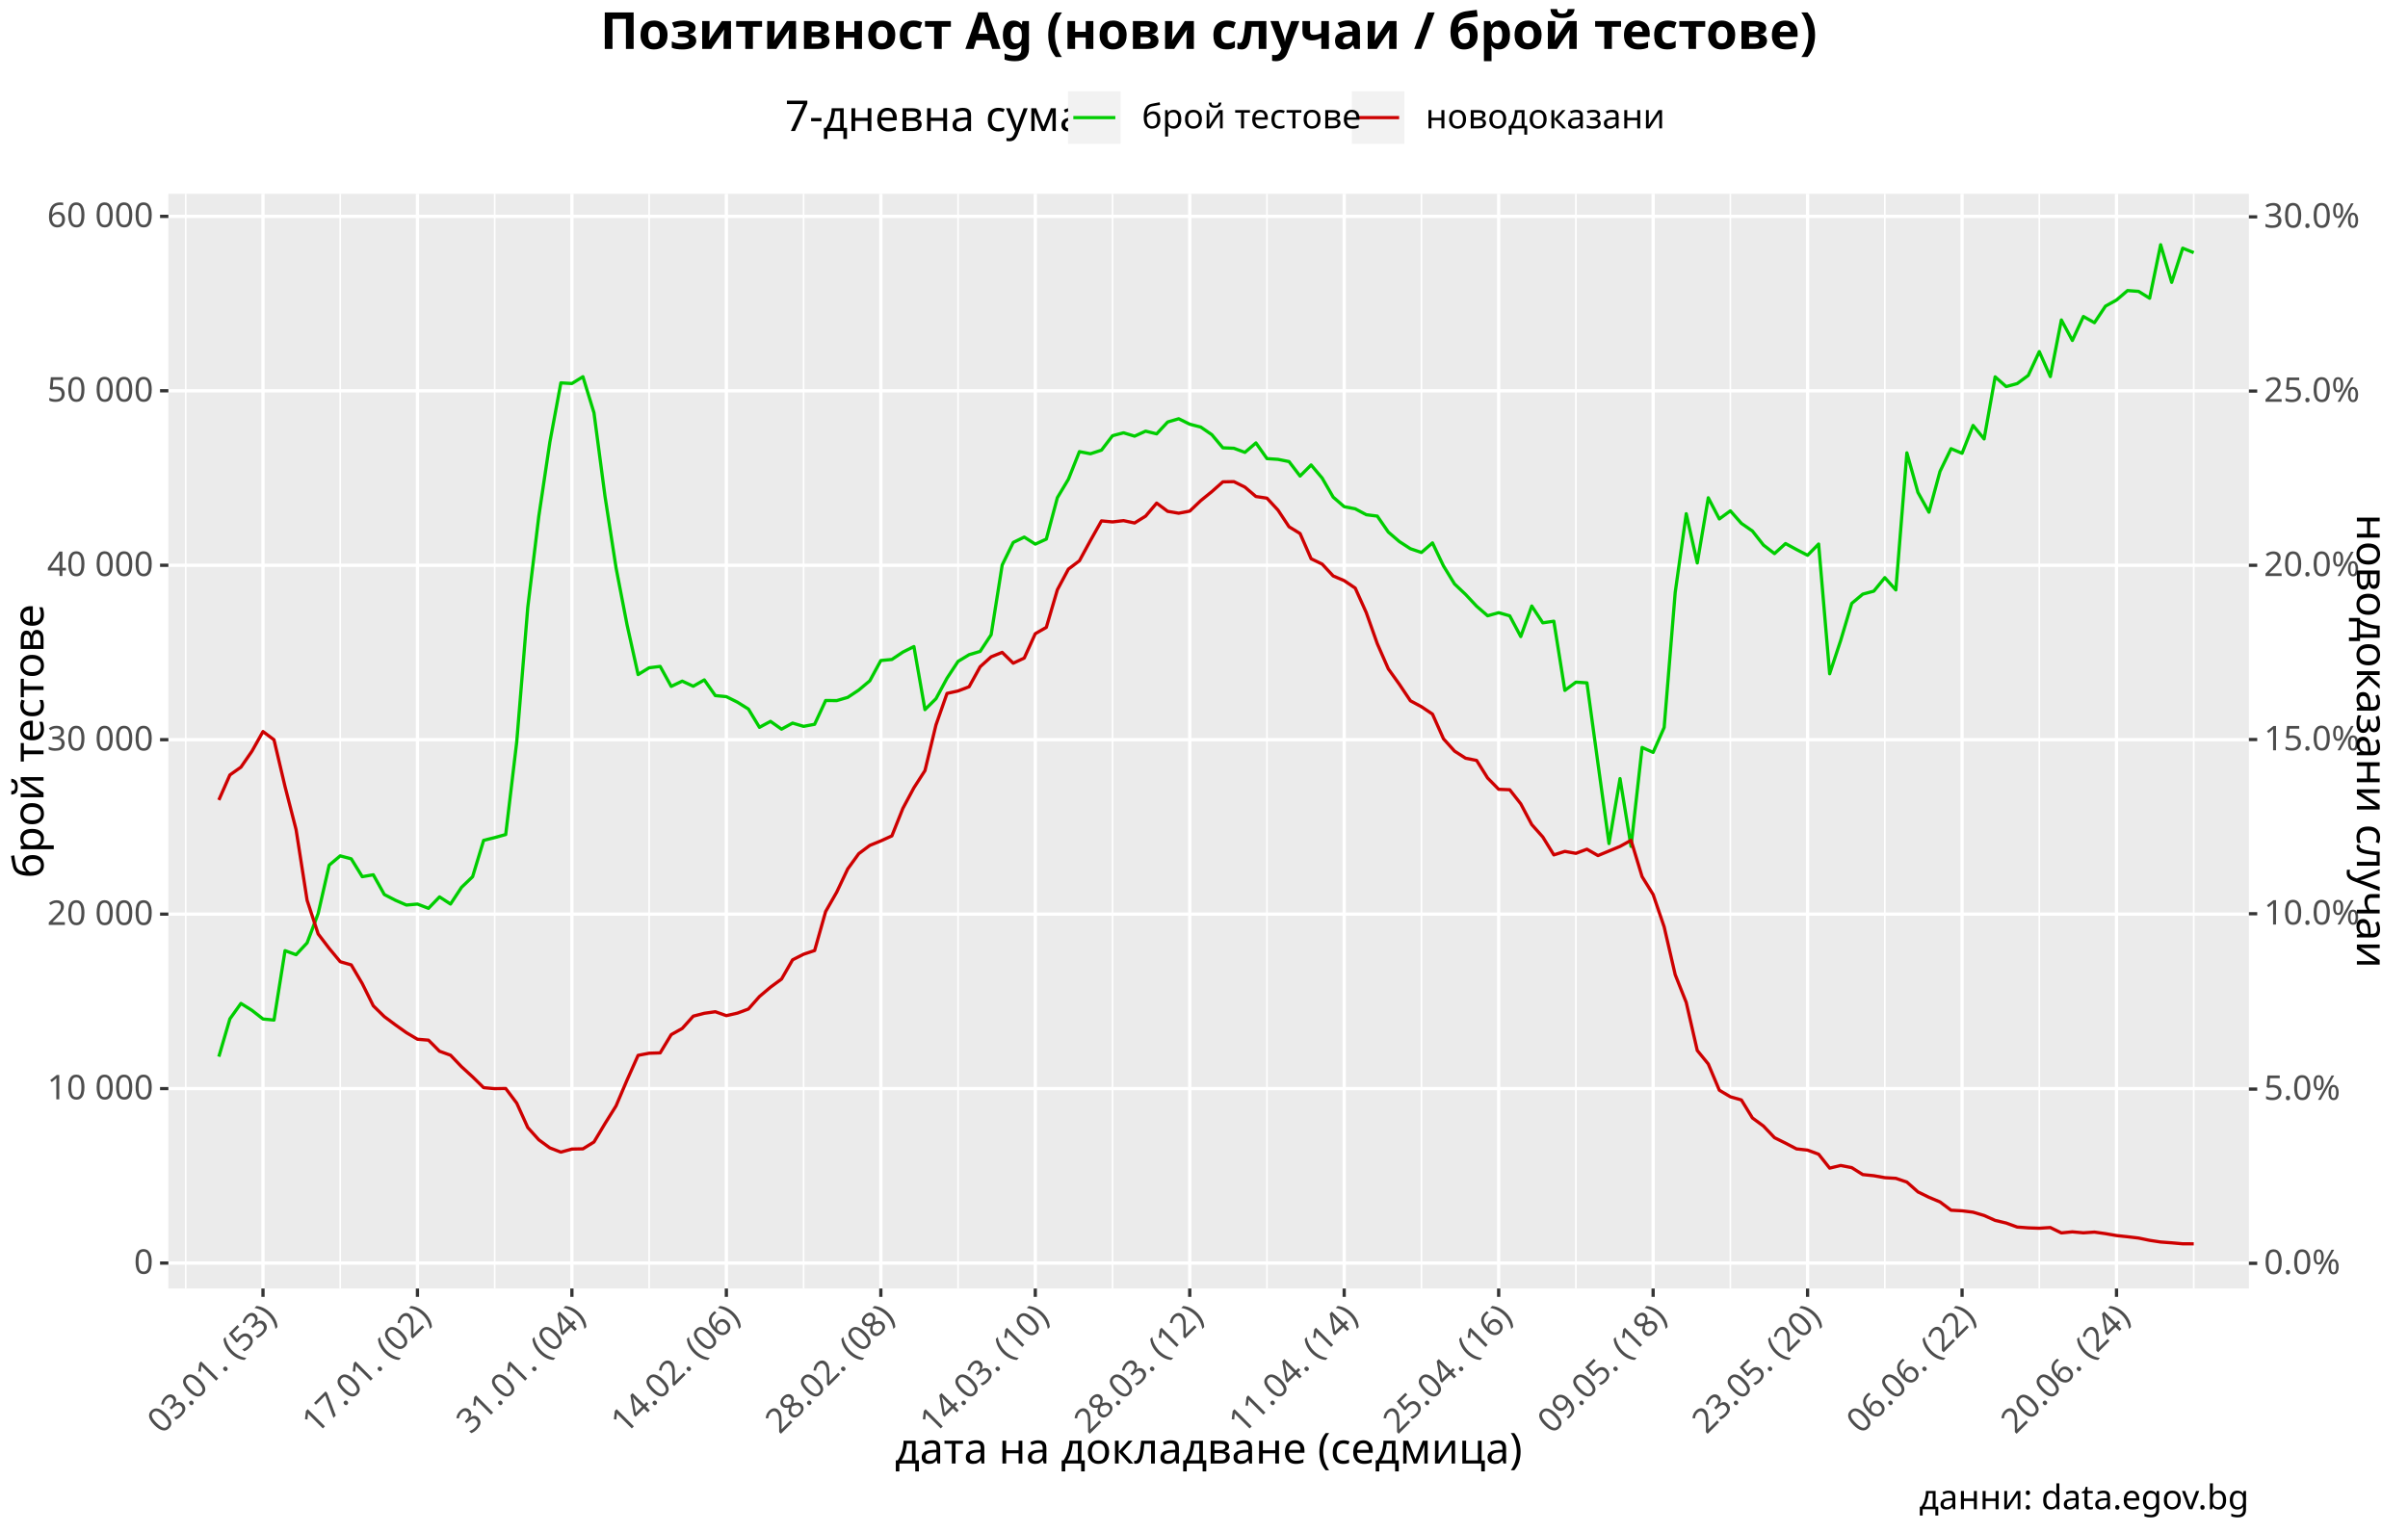
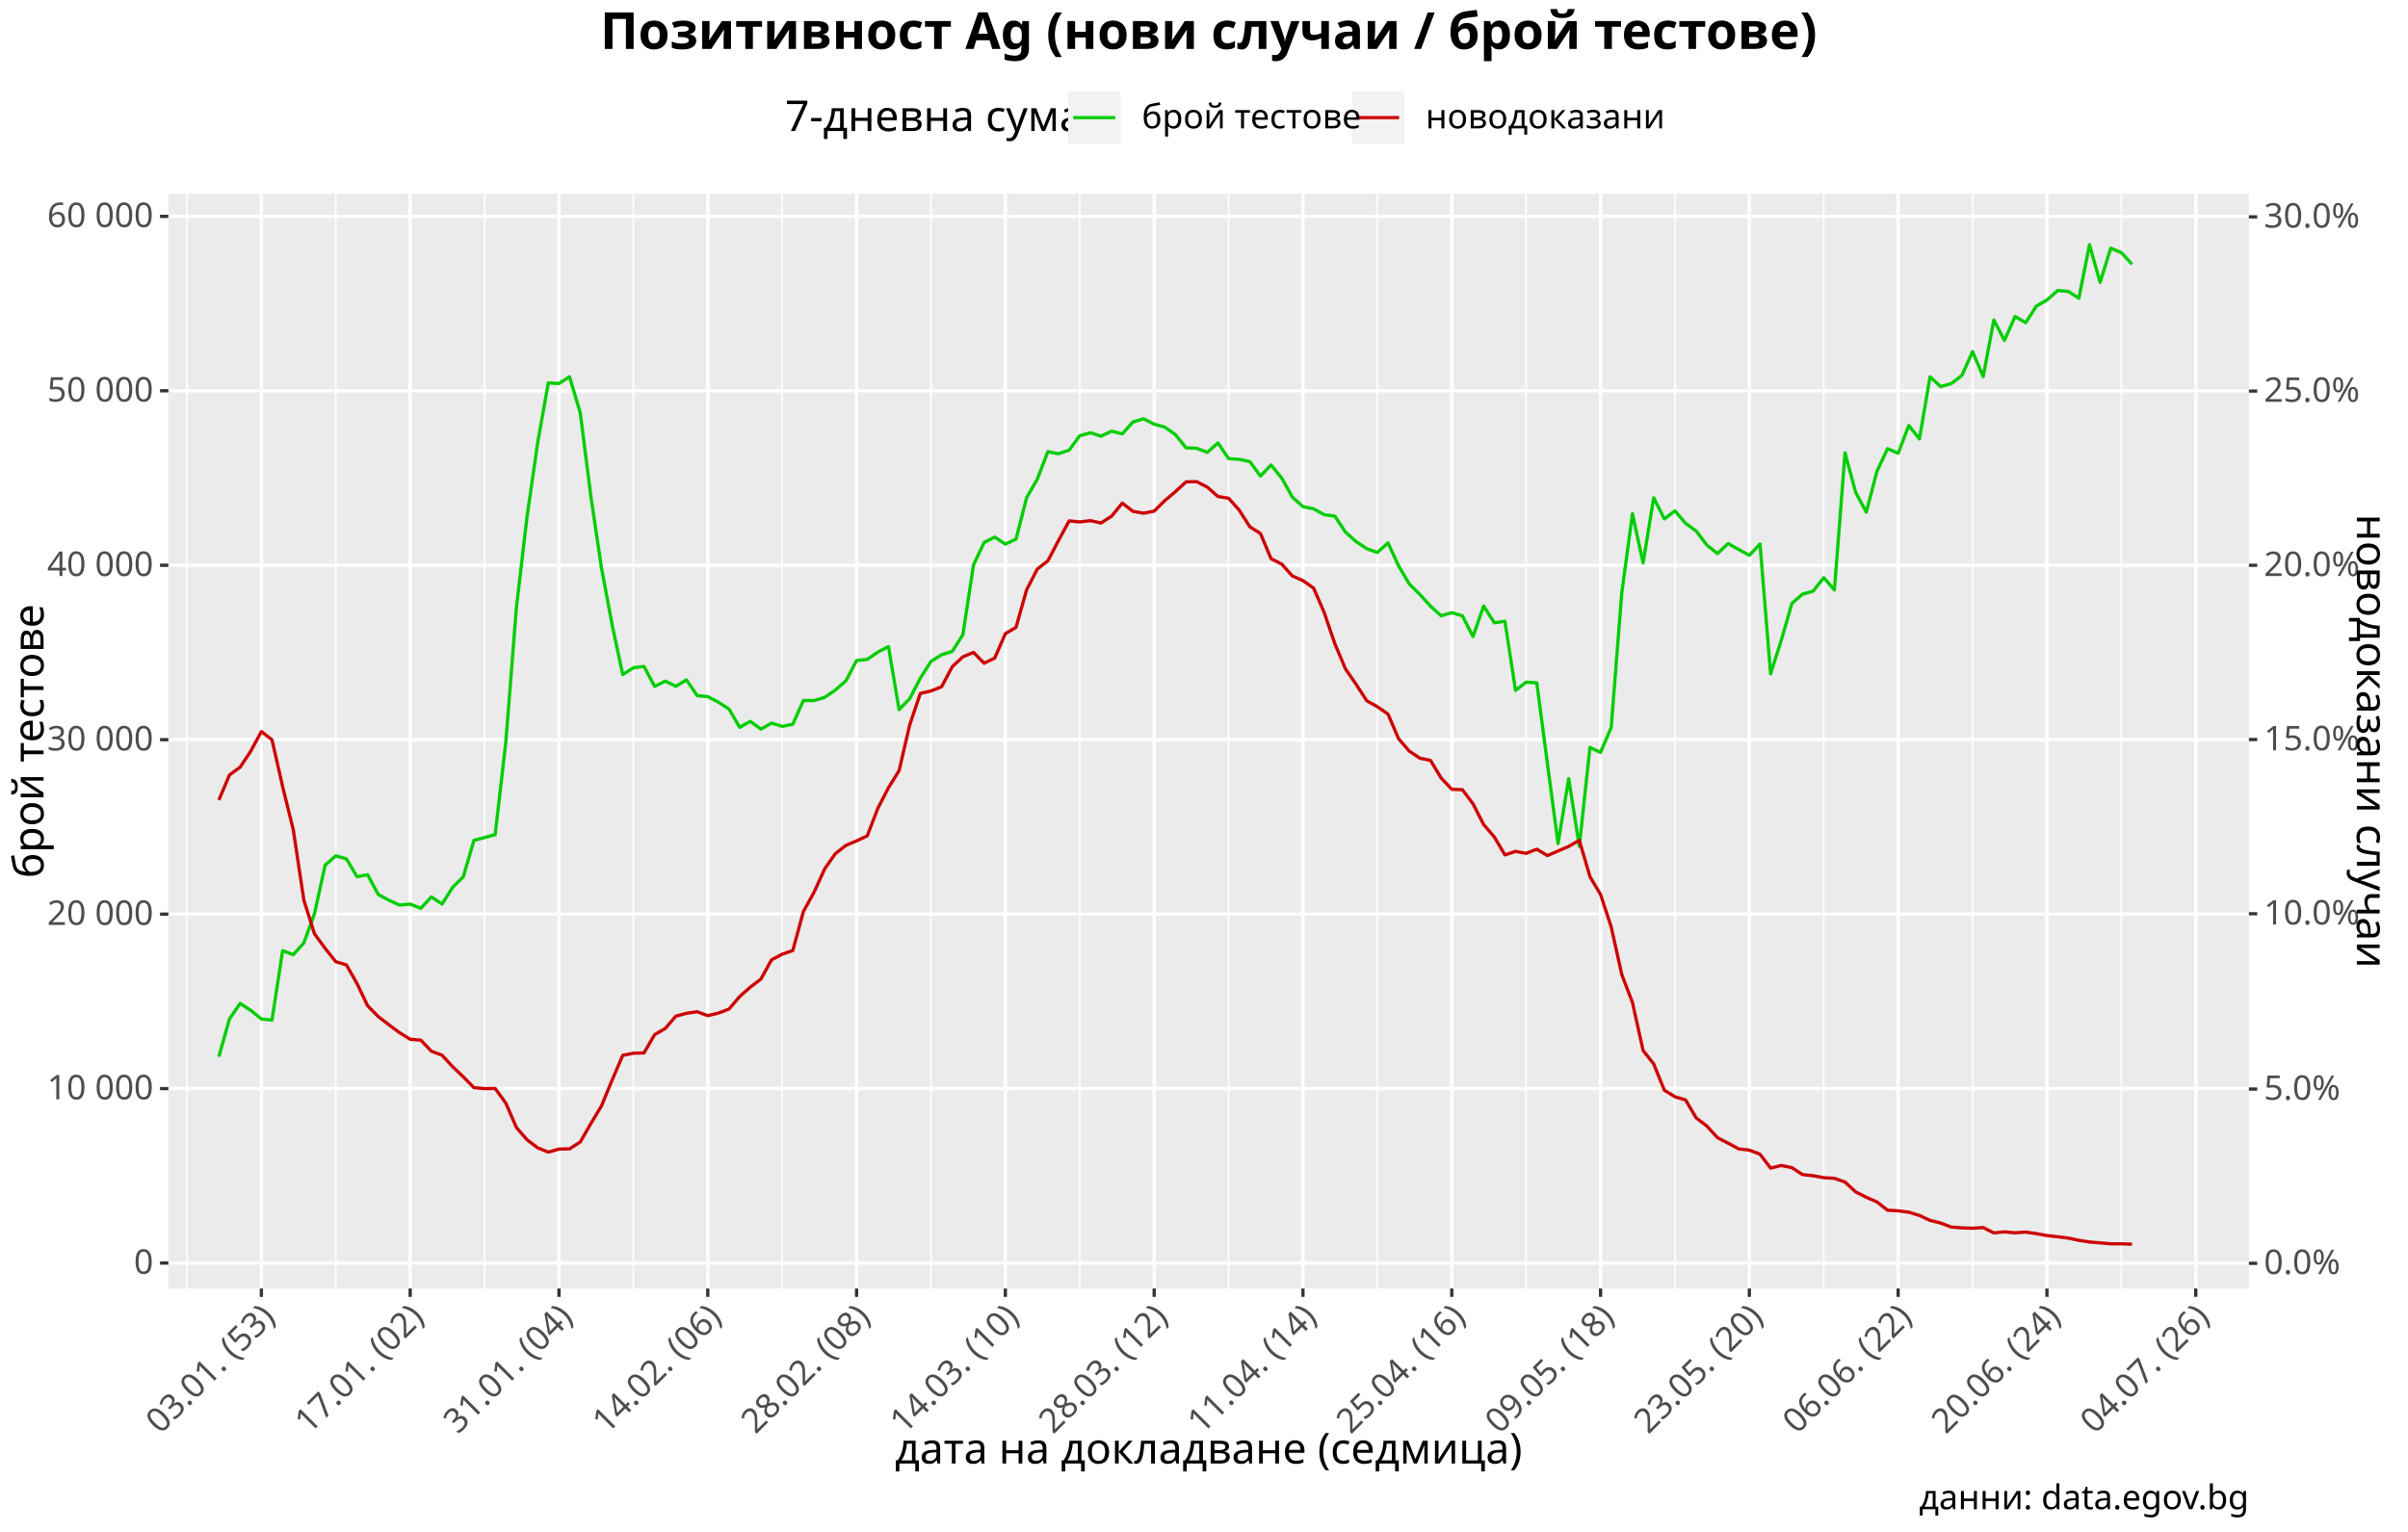
<svg xmlns="http://www.w3.org/2000/svg" class="svglite" viewBox="0 0 792.00 504.00">
  <defs>
    <style type="text/css">
    .svglite line, .svglite polyline, .svglite polygon, .svglite path, .svglite rect, .svglite circle {
      fill: none;
      stroke: #000000;
      stroke-linecap: round;
      stroke-linejoin: round;
      stroke-miterlimit: 10.00;
    }
  </style>
  </defs>
  <rect width="100%" height="100%" style="stroke: none; fill: #FFFFFF;" />
  <defs>
    <clipPath id="cpMC4wMHw3OTIuMDB8MC4wMHw1MDQuMDA=">
      <rect x="0.00" y="0.00" width="792.00" height="504.00" />
    </clipPath>
  </defs>
  <g clip-path="url(#cpMC4wMHw3OTIuMDB8MC4wMHw1MDQuMDA=)">
    <rect x="-0" y="-0" width="792.00" height="504.00" style="stroke-width: 1.07; stroke: #FFFFFF; fill: #FFFFFF;" />
  </g>
  <defs>
    <clipPath id="cpNTUuMzh8NzM5LjY3fDYzLjc3fDQyMy45Mg==">
      <rect x="55.38" y="63.77" width="684.30" height="360.15" />
    </clipPath>
  </defs>
  <g clip-path="url(#cpNTUuMzh8NzM5LjY3fDYzLjc3fDQyMy45Mg==)">
    <rect x="55.38" y="63.77" width="684.30" height="360.15" style="stroke-width: 1.07; stroke: none; fill: #EBEBEB;" />
-     <polyline points="61.09,423.92 61.09,63.77 " style="stroke-width: 0.53; stroke: #FFFFFF; stroke-linecap: butt;" />
-     <polyline points="111.90,423.92 111.90,63.77 " style="stroke-width: 0.53; stroke: #FFFFFF; stroke-linecap: butt;" />
-     <polyline points="162.70,423.92 162.70,63.77 " style="stroke-width: 0.53; stroke: #FFFFFF; stroke-linecap: butt;" />
-     <polyline points="213.50,423.92 213.50,63.77 " style="stroke-width: 0.53; stroke: #FFFFFF; stroke-linecap: butt;" />
-     <polyline points="264.31,423.92 264.31,63.77 " style="stroke-width: 0.53; stroke: #FFFFFF; stroke-linecap: butt;" />
-     <polyline points="315.11,423.92 315.11,63.77 " style="stroke-width: 0.53; stroke: #FFFFFF; stroke-linecap: butt;" />
-     <polyline points="365.91,423.92 365.91,63.77 " style="stroke-width: 0.53; stroke: #FFFFFF; stroke-linecap: butt;" />
-     <polyline points="416.71,423.92 416.71,63.77 " style="stroke-width: 0.53; stroke: #FFFFFF; stroke-linecap: butt;" />
-     <polyline points="467.52,423.92 467.52,63.77 " style="stroke-width: 0.53; stroke: #FFFFFF; stroke-linecap: butt;" />
-     <polyline points="518.32,423.92 518.32,63.77 " style="stroke-width: 0.53; stroke: #FFFFFF; stroke-linecap: butt;" />
-     <polyline points="569.12,423.92 569.12,63.77 " style="stroke-width: 0.53; stroke: #FFFFFF; stroke-linecap: butt;" />
-     <polyline points="619.92,423.92 619.92,63.77 " style="stroke-width: 0.53; stroke: #FFFFFF; stroke-linecap: butt;" />
-     <polyline points="670.73,423.92 670.73,63.77 " style="stroke-width: 0.53; stroke: #FFFFFF; stroke-linecap: butt;" />
-     <polyline points="721.53,423.92 721.53,63.77 " style="stroke-width: 0.53; stroke: #FFFFFF; stroke-linecap: butt;" />
+     <polyline points="61.50,423.92 61.50,63.77 " style="stroke-width: 0.53; stroke: #FFFFFF; stroke-linecap: butt;" />
+     <polyline points="110.44,423.92 110.44,63.77 " style="stroke-width: 0.53; stroke: #FFFFFF; stroke-linecap: butt;" />
+     <polyline points="159.38,423.92 159.38,63.77 " style="stroke-width: 0.53; stroke: #FFFFFF; stroke-linecap: butt;" />
+     <polyline points="208.32,423.92 208.32,63.77 " style="stroke-width: 0.53; stroke: #FFFFFF; stroke-linecap: butt;" />
+     <polyline points="257.26,423.92 257.26,63.77 " style="stroke-width: 0.53; stroke: #FFFFFF; stroke-linecap: butt;" />
+     <polyline points="306.20,423.92 306.20,63.77 " style="stroke-width: 0.53; stroke: #FFFFFF; stroke-linecap: butt;" />
+     <polyline points="355.14,423.92 355.14,63.77 " style="stroke-width: 0.53; stroke: #FFFFFF; stroke-linecap: butt;" />
+     <polyline points="404.08,423.92 404.08,63.77 " style="stroke-width: 0.53; stroke: #FFFFFF; stroke-linecap: butt;" />
+     <polyline points="453.02,423.92 453.02,63.77 " style="stroke-width: 0.53; stroke: #FFFFFF; stroke-linecap: butt;" />
+     <polyline points="501.96,423.92 501.96,63.77 " style="stroke-width: 0.53; stroke: #FFFFFF; stroke-linecap: butt;" />
+     <polyline points="550.90,423.92 550.90,63.77 " style="stroke-width: 0.53; stroke: #FFFFFF; stroke-linecap: butt;" />
+     <polyline points="599.84,423.92 599.84,63.77 " style="stroke-width: 0.53; stroke: #FFFFFF; stroke-linecap: butt;" />
+     <polyline points="648.78,423.92 648.78,63.77 " style="stroke-width: 0.53; stroke: #FFFFFF; stroke-linecap: butt;" />
+     <polyline points="697.72,423.92 697.72,63.77 " style="stroke-width: 0.53; stroke: #FFFFFF; stroke-linecap: butt;" />
    <polyline points="55.38,415.54 739.67,415.54 " style="stroke-width: 1.07; stroke: #FFFFFF; stroke-linecap: butt;" />
    <polyline points="55.38,358.15 739.67,358.15 " style="stroke-width: 1.07; stroke: #FFFFFF; stroke-linecap: butt;" />
    <polyline points="55.38,300.75 739.67,300.75 " style="stroke-width: 1.07; stroke: #FFFFFF; stroke-linecap: butt;" />
    <polyline points="55.38,243.36 739.67,243.36 " style="stroke-width: 1.07; stroke: #FFFFFF; stroke-linecap: butt;" />
    <polyline points="55.38,185.97 739.67,185.97 " style="stroke-width: 1.07; stroke: #FFFFFF; stroke-linecap: butt;" />
    <polyline points="55.38,128.57 739.67,128.57 " style="stroke-width: 1.07; stroke: #FFFFFF; stroke-linecap: butt;" />
    <polyline points="55.38,71.18 739.67,71.18 " style="stroke-width: 1.07; stroke: #FFFFFF; stroke-linecap: butt;" />
-     <polyline points="86.50,423.92 86.50,63.77 " style="stroke-width: 1.07; stroke: #FFFFFF; stroke-linecap: butt;" />
-     <polyline points="137.30,423.92 137.30,63.77 " style="stroke-width: 1.07; stroke: #FFFFFF; stroke-linecap: butt;" />
-     <polyline points="188.10,423.92 188.10,63.77 " style="stroke-width: 1.07; stroke: #FFFFFF; stroke-linecap: butt;" />
-     <polyline points="238.90,423.92 238.90,63.77 " style="stroke-width: 1.07; stroke: #FFFFFF; stroke-linecap: butt;" />
-     <polyline points="289.71,423.92 289.71,63.77 " style="stroke-width: 1.07; stroke: #FFFFFF; stroke-linecap: butt;" />
-     <polyline points="340.51,423.92 340.51,63.77 " style="stroke-width: 1.07; stroke: #FFFFFF; stroke-linecap: butt;" />
-     <polyline points="391.31,423.92 391.31,63.77 " style="stroke-width: 1.07; stroke: #FFFFFF; stroke-linecap: butt;" />
-     <polyline points="442.11,423.92 442.11,63.77 " style="stroke-width: 1.07; stroke: #FFFFFF; stroke-linecap: butt;" />
-     <polyline points="492.92,423.92 492.92,63.77 " style="stroke-width: 1.07; stroke: #FFFFFF; stroke-linecap: butt;" />
-     <polyline points="543.72,423.92 543.72,63.77 " style="stroke-width: 1.07; stroke: #FFFFFF; stroke-linecap: butt;" />
-     <polyline points="594.52,423.92 594.52,63.77 " style="stroke-width: 1.07; stroke: #FFFFFF; stroke-linecap: butt;" />
-     <polyline points="645.33,423.92 645.33,63.77 " style="stroke-width: 1.07; stroke: #FFFFFF; stroke-linecap: butt;" />
-     <polyline points="696.13,423.92 696.13,63.77 " style="stroke-width: 1.07; stroke: #FFFFFF; stroke-linecap: butt;" />
-     <polyline points="71.98,347.64 75.61,335.21 79.24,330.13 82.87,332.41 86.50,335.25 90.12,335.60 93.75,312.77 97.38,314.10 101.01,310.21 104.64,300.55 108.27,284.63 111.90,281.58 115.53,282.56 119.15,288.43 122.78,287.80 126.41,294.30 130.04,296.18 133.67,297.76 137.30,297.44 140.93,298.84 144.56,295.08 148.18,297.43 151.81,291.91 155.44,288.44 159.07,276.47 162.70,275.57 166.33,274.56 169.96,244.07 173.59,199.80 177.21,169.88 180.84,145.53 184.47,125.96 188.10,126.18 191.73,123.94 195.36,135.80 198.99,163.31 202.62,186.80 206.24,205.57 209.87,221.93 213.50,219.70 217.13,219.25 220.76,225.82 224.39,224.09 228.02,225.77 231.65,223.69 235.27,228.85 238.90,229.20 242.53,231.01 246.16,233.28 249.79,239.29 253.42,237.33 257.05,239.89 260.68,237.90 264.31,238.97 267.93,238.29 271.56,230.46 275.19,230.50 278.82,229.44 282.45,227.03 286.08,223.98 289.71,217.31 293.34,216.96 296.96,214.54 300.59,212.72 304.22,233.47 307.85,229.87 311.48,223.12 315.11,217.60 318.74,215.40 322.37,214.31 325.99,208.83 329.62,185.90 333.25,178.47 336.88,176.70 340.51,179.02 344.14,177.37 347.77,163.74 351.40,157.67 355.02,148.59 358.65,149.29 362.28,148.10 365.91,143.35 369.54,142.39 373.17,143.50 376.80,141.85 380.43,142.74 384.05,138.84 387.68,137.77 391.31,139.56 394.94,140.51 398.57,143.00 402.20,147.33 405.83,147.48 409.46,148.83 413.08,145.72 416.71,150.88 420.34,151.13 423.97,151.86 427.60,156.62 431.23,152.97 434.86,157.28 438.49,163.56 442.11,166.70 445.74,167.40 449.37,169.34 453.00,169.80 456.63,175.06 460.26,178.18 463.89,180.53 467.52,181.76 471.15,178.61 474.77,186.20 478.40,192.12 482.03,195.56 485.66,199.44 489.29,202.59 492.92,201.57 496.55,202.61 500.18,209.43 503.80,199.38 507.43,204.91 511.06,204.38 514.69,227.14 518.32,224.43 521.95,224.66 525.58,251.21 529.21,277.53 532.83,256.16 536.46,278.46 540.09,245.91 543.72,247.54 547.35,239.34 550.98,194.93 554.61,169.02 558.24,185.21 561.86,163.77 565.49,170.73 569.12,168.07 572.75,172.19 576.38,174.71 580.01,179.33 583.64,182.13 587.27,178.83 590.89,180.80 594.52,182.69 598.15,178.99 601.78,221.67 605.41,210.70 609.04,198.52 612.67,195.47 616.30,194.49 619.92,190.05 623.55,194.09 627.18,148.99 630.81,161.98 634.44,168.51 638.07,155.11 641.70,147.61 645.33,149.13 648.95,139.97 652.58,144.41 656.21,123.98 659.84,127.19 663.47,126.20 667.10,123.51 670.73,115.68 674.36,123.90 677.99,105.27 681.61,112.01 685.24,104.13 688.87,106.16 692.50,100.72 696.13,98.71 699.76,95.60 703.39,95.86 707.02,98.12 710.64,80.52 714.27,92.89 717.90,81.65 721.53,83.12 " style="stroke-width: 1.07; stroke: #00CD00; stroke-linecap: butt;" />
-     <polyline points="71.98,263.20 75.61,254.96 79.24,252.40 82.87,247.14 86.50,240.68 90.12,243.39 93.75,258.80 97.38,272.93 101.01,296.20 104.64,307.26 108.27,312.02 111.90,316.40 115.53,317.45 119.15,323.60 122.78,330.91 126.41,334.47 130.04,337.17 133.67,339.75 137.30,341.91 140.93,342.21 144.56,345.86 148.18,347.16 151.81,350.96 155.44,354.28 159.07,357.84 162.70,358.17 166.33,358.11 169.96,362.94 173.59,370.96 177.21,374.99 180.84,377.65 184.47,379.05 188.10,378.04 191.73,377.97 195.36,375.72 198.99,369.65 202.62,363.84 206.24,355.33 209.87,347.21 213.50,346.51 217.13,346.40 220.76,340.40 224.39,338.36 228.02,334.31 231.65,333.37 235.27,332.86 238.90,334.15 242.53,333.32 246.16,331.97 249.79,327.85 253.42,324.78 257.05,322.11 260.68,315.78 264.31,313.94 267.93,312.73 271.56,299.89 275.19,293.53 278.82,285.87 282.45,280.86 286.08,278.14 289.71,276.66 293.34,275.01 296.96,265.95 300.59,259.17 304.22,253.54 307.85,238.49 311.48,228.13 315.11,227.33 318.74,225.94 322.37,219.37 325.99,216.10 329.62,214.63 333.25,218.19 336.88,216.50 340.51,208.48 344.14,206.40 347.77,194.04 351.40,187.24 355.02,184.50 358.65,177.83 362.28,171.37 365.91,171.71 369.54,171.29 373.17,172.06 376.80,169.80 380.43,165.52 384.05,168.23 387.68,168.85 391.31,168.16 394.94,164.70 398.57,161.75 402.20,158.53 405.83,158.46 409.46,160.26 413.08,163.35 416.71,163.90 420.34,167.83 423.97,173.31 427.60,175.53 431.23,183.83 434.86,185.58 438.49,189.49 442.11,191.03 445.74,193.48 449.37,201.55 453.00,211.79 456.63,220.07 460.26,225.14 463.89,230.56 467.52,232.51 471.15,234.94 474.77,243.07 478.40,247.11 482.03,249.45 485.66,250.18 489.29,255.97 492.92,259.68 496.55,259.82 500.18,264.45 503.80,271.29 507.43,275.36 511.06,281.26 514.69,280.11 518.32,280.75 521.95,279.39 525.58,281.48 529.21,279.98 532.83,278.47 536.46,276.46 540.09,288.42 543.72,294.29 547.35,304.95 550.98,320.67 554.61,329.81 558.24,345.61 561.86,350.05 565.49,358.68 569.12,360.84 572.75,361.89 576.38,367.81 580.01,370.47 583.64,374.30 587.27,376.10 590.89,377.99 594.52,378.39 598.15,379.73 601.78,384.31 605.41,383.44 609.04,384.15 612.67,386.44 616.30,386.81 619.92,387.46 623.55,387.67 627.18,388.90 630.81,392.13 634.44,393.91 638.07,395.43 641.70,398.16 645.33,398.36 648.95,398.81 652.58,399.89 656.21,401.51 659.84,402.38 663.47,403.70 667.10,403.97 670.73,404.09 674.36,403.86 677.99,405.63 681.61,405.28 685.24,405.60 688.87,405.36 692.50,405.87 696.13,406.50 699.76,406.89 703.39,407.32 707.02,408.07 710.64,408.62 714.27,408.89 717.90,409.21 721.53,409.22 " style="stroke-width: 1.07; stroke: #CD0000; stroke-linecap: butt;" />
+     <polyline points="85.97,423.92 85.97,63.77 " style="stroke-width: 1.07; stroke: #FFFFFF; stroke-linecap: butt;" />
+     <polyline points="134.91,423.92 134.91,63.77 " style="stroke-width: 1.07; stroke: #FFFFFF; stroke-linecap: butt;" />
+     <polyline points="183.85,423.92 183.85,63.77 " style="stroke-width: 1.07; stroke: #FFFFFF; stroke-linecap: butt;" />
+     <polyline points="232.79,423.92 232.79,63.77 " style="stroke-width: 1.07; stroke: #FFFFFF; stroke-linecap: butt;" />
+     <polyline points="281.73,423.92 281.73,63.77 " style="stroke-width: 1.07; stroke: #FFFFFF; stroke-linecap: butt;" />
+     <polyline points="330.67,423.92 330.67,63.77 " style="stroke-width: 1.07; stroke: #FFFFFF; stroke-linecap: butt;" />
+     <polyline points="379.61,423.92 379.61,63.77 " style="stroke-width: 1.07; stroke: #FFFFFF; stroke-linecap: butt;" />
+     <polyline points="428.55,423.92 428.55,63.77 " style="stroke-width: 1.07; stroke: #FFFFFF; stroke-linecap: butt;" />
+     <polyline points="477.49,423.92 477.49,63.77 " style="stroke-width: 1.07; stroke: #FFFFFF; stroke-linecap: butt;" />
+     <polyline points="526.43,423.92 526.43,63.77 " style="stroke-width: 1.07; stroke: #FFFFFF; stroke-linecap: butt;" />
+     <polyline points="575.37,423.92 575.37,63.77 " style="stroke-width: 1.07; stroke: #FFFFFF; stroke-linecap: butt;" />
+     <polyline points="624.31,423.92 624.31,63.77 " style="stroke-width: 1.07; stroke: #FFFFFF; stroke-linecap: butt;" />
+     <polyline points="673.25,423.92 673.25,63.77 " style="stroke-width: 1.07; stroke: #FFFFFF; stroke-linecap: butt;" />
+     <polyline points="722.20,423.92 722.20,63.77 " style="stroke-width: 1.07; stroke: #FFFFFF; stroke-linecap: butt;" />
+     <polyline points="71.98,347.64 75.48,335.21 78.98,330.13 82.47,332.41 85.97,335.25 89.46,335.60 92.96,312.77 96.45,314.10 99.95,310.21 103.45,300.55 106.94,284.63 110.44,281.58 113.93,282.56 117.43,288.43 120.92,287.80 124.42,294.30 127.92,296.18 131.41,297.76 134.91,297.44 138.40,298.84 141.90,295.08 145.39,297.43 148.89,291.91 152.39,288.44 155.88,276.47 159.38,275.57 162.87,274.56 166.37,244.07 169.86,199.80 173.36,169.88 176.86,145.53 180.35,125.96 183.85,126.18 187.34,123.94 190.84,135.80 194.34,163.31 197.83,186.80 201.33,205.57 204.82,221.93 208.32,219.70 211.81,219.25 215.31,225.82 218.81,224.09 222.30,225.77 225.80,223.69 229.29,228.85 232.79,229.20 236.28,231.01 239.78,233.28 243.28,239.29 246.77,237.33 250.27,239.89 253.76,237.90 257.26,238.97 260.75,238.29 264.25,230.46 267.75,230.50 271.24,229.44 274.74,227.03 278.23,223.98 281.73,217.31 285.23,216.96 288.72,214.54 292.22,212.72 295.71,233.47 299.21,229.87 302.70,223.12 306.20,217.60 309.70,215.40 313.19,214.31 316.69,208.83 320.18,185.90 323.68,178.47 327.17,176.70 330.67,179.02 334.17,177.37 337.66,163.74 341.16,157.67 344.65,148.59 348.15,149.29 351.64,148.10 355.14,143.35 358.64,142.39 362.13,143.50 365.63,141.85 369.12,142.74 372.62,138.84 376.11,137.77 379.61,139.56 383.11,140.51 386.60,143.00 390.10,147.33 393.59,147.48 397.09,148.83 400.59,145.72 404.08,150.88 407.58,151.13 411.07,151.86 414.57,156.62 418.06,152.97 421.56,157.28 425.06,163.56 428.55,166.70 432.05,167.40 435.54,169.34 439.04,169.80 442.53,175.06 446.03,178.18 449.53,180.53 453.02,181.76 456.52,178.61 460.01,186.20 463.51,192.12 467.00,195.56 470.50,199.44 474.00,202.59 477.49,201.57 480.99,202.61 484.48,209.43 487.98,199.38 491.48,204.91 494.97,204.38 498.47,227.14 501.96,224.43 505.46,224.66 508.95,251.21 512.45,277.53 515.95,256.16 519.44,278.46 522.94,245.91 526.43,247.54 529.93,239.34 533.42,194.93 536.92,169.02 540.42,185.21 543.91,163.77 547.41,170.73 550.90,168.07 554.40,172.19 557.89,174.71 561.39,179.33 564.89,182.13 568.38,178.83 571.88,180.80 575.37,182.69 578.87,178.99 582.36,221.67 585.86,210.70 589.36,198.52 592.85,195.47 596.35,194.49 599.84,190.05 603.34,194.09 606.84,148.99 610.33,161.98 613.83,168.51 617.32,155.11 620.82,147.61 624.31,149.13 627.81,139.97 631.31,144.41 634.80,123.98 638.30,127.19 641.79,126.20 645.29,123.51 648.78,115.68 652.28,123.90 655.78,105.27 659.27,112.01 662.77,104.13 666.26,106.16 669.76,100.72 673.25,98.71 676.75,95.60 680.25,95.86 683.74,98.12 687.24,80.52 690.73,92.89 694.23,81.65 697.72,83.12 701.22,86.93 " style="stroke-width: 1.07; stroke: #00CD00; stroke-linecap: butt;" />
+     <polyline points="71.98,263.20 75.48,254.96 78.98,252.40 82.47,247.14 85.97,240.68 89.46,243.39 92.96,258.80 96.45,272.93 99.95,296.20 103.45,307.26 106.94,312.02 110.44,316.40 113.93,317.45 117.43,323.60 120.92,330.91 124.42,334.47 127.92,337.17 131.41,339.75 134.91,341.91 138.40,342.21 141.90,345.86 145.39,347.16 148.89,350.96 152.39,354.28 155.88,357.84 159.38,358.17 162.87,358.11 166.37,362.94 169.86,370.96 173.36,374.99 176.86,377.65 180.35,379.05 183.85,378.04 187.34,377.97 190.84,375.72 194.34,369.65 197.83,363.84 201.33,355.33 204.82,347.21 208.32,346.51 211.81,346.40 215.31,340.40 218.81,338.36 222.30,334.31 225.80,333.37 229.29,332.86 232.79,334.15 236.28,333.32 239.78,331.97 243.28,327.85 246.77,324.78 250.27,322.11 253.76,315.78 257.26,313.94 260.75,312.73 264.25,299.89 267.75,293.53 271.24,285.87 274.74,280.86 278.23,278.14 281.73,276.66 285.23,275.01 288.72,265.95 292.22,259.17 295.71,253.54 299.21,238.49 302.70,228.13 306.20,227.33 309.70,225.94 313.19,219.37 316.69,216.10 320.18,214.63 323.68,218.19 327.17,216.50 330.67,208.48 334.17,206.40 337.66,194.04 341.16,187.24 344.65,184.50 348.15,177.83 351.64,171.37 355.14,171.71 358.64,171.29 362.13,172.06 365.63,169.80 369.12,165.52 372.62,168.23 376.11,168.85 379.61,168.16 383.11,164.70 386.60,161.75 390.10,158.53 393.59,158.46 397.09,160.26 400.59,163.35 404.08,163.90 407.58,167.83 411.07,173.31 414.57,175.53 418.06,183.83 421.56,185.58 425.06,189.49 428.55,191.03 432.05,193.48 435.54,201.55 439.04,211.79 442.53,220.07 446.03,225.14 449.53,230.56 453.02,232.51 456.52,234.94 460.01,243.07 463.51,247.11 467.00,249.45 470.50,250.18 474.00,255.97 477.49,259.68 480.99,259.82 484.48,264.45 487.98,271.29 491.48,275.36 494.97,281.26 498.47,280.11 501.96,280.75 505.46,279.39 508.95,281.48 512.45,279.98 515.95,278.47 519.44,276.46 522.94,288.42 526.43,294.29 529.93,304.95 533.42,320.67 536.92,329.81 540.42,345.61 543.91,350.05 547.41,358.68 550.90,360.84 554.40,361.89 557.89,367.81 561.39,370.47 564.89,374.30 568.38,376.10 571.88,377.99 575.37,378.39 578.87,379.73 582.36,384.31 585.86,383.44 589.36,384.15 592.85,386.44 596.35,386.81 599.84,387.46 603.34,387.67 606.84,388.90 610.33,392.13 613.83,393.91 617.32,395.43 620.82,398.16 624.31,398.36 627.81,398.81 631.31,399.89 634.80,401.51 638.30,402.38 641.79,403.70 645.29,403.97 648.78,404.09 652.28,403.86 655.78,405.63 659.27,405.28 662.77,405.60 666.26,405.36 669.76,405.87 673.25,406.50 676.75,406.89 680.25,407.32 683.74,408.07 687.24,408.62 690.73,408.89 694.23,409.21 697.72,409.22 701.22,409.33 " style="stroke-width: 1.07; stroke: #CD0000; stroke-linecap: butt;" />
  </g>
  <g clip-path="url(#cpMC4wMHw3OTIuMDB8MC4wMHw1MDQuMDA=)">
    <text x="50.45" y="419.08" text-anchor="end" style="font-size: 11.20px; fill: #4D4D4D; font-family: Calibri;" textLength="5.67px" lengthAdjust="spacingAndGlyphs">0</text>
    <text x="50.45" y="361.68" text-anchor="end" style="font-size: 11.20px; fill: #4D4D4D; font-family: Calibri;" textLength="30.90px" lengthAdjust="spacingAndGlyphs">10 000</text>
    <text x="50.45" y="304.29" text-anchor="end" style="font-size: 11.20px; fill: #4D4D4D; font-family: Calibri;" textLength="30.90px" lengthAdjust="spacingAndGlyphs">20 000</text>
    <text x="50.45" y="246.90" text-anchor="end" style="font-size: 11.20px; fill: #4D4D4D; font-family: Calibri;" textLength="30.90px" lengthAdjust="spacingAndGlyphs">30 000</text>
    <text x="50.45" y="189.50" text-anchor="end" style="font-size: 11.20px; fill: #4D4D4D; font-family: Calibri;" textLength="30.90px" lengthAdjust="spacingAndGlyphs">40 000</text>
    <text x="50.45" y="132.11" text-anchor="end" style="font-size: 11.20px; fill: #4D4D4D; font-family: Calibri;" textLength="30.90px" lengthAdjust="spacingAndGlyphs">50 000</text>
    <text x="50.45" y="74.71" text-anchor="end" style="font-size: 11.20px; fill: #4D4D4D; font-family: Calibri;" textLength="30.90px" lengthAdjust="spacingAndGlyphs">60 000</text>
    <polyline points="52.64,415.54 55.38,415.54 " style="stroke-width: 1.07; stroke: #333333; stroke-linecap: butt;" />
    <polyline points="52.64,358.15 55.38,358.15 " style="stroke-width: 1.07; stroke: #333333; stroke-linecap: butt;" />
    <polyline points="52.64,300.75 55.38,300.75 " style="stroke-width: 1.07; stroke: #333333; stroke-linecap: butt;" />
    <polyline points="52.64,243.36 55.38,243.36 " style="stroke-width: 1.07; stroke: #333333; stroke-linecap: butt;" />
    <polyline points="52.64,185.97 55.38,185.97 " style="stroke-width: 1.07; stroke: #333333; stroke-linecap: butt;" />
    <polyline points="52.64,128.57 55.38,128.57 " style="stroke-width: 1.07; stroke: #333333; stroke-linecap: butt;" />
    <polyline points="52.64,71.18 55.38,71.18 " style="stroke-width: 1.07; stroke: #333333; stroke-linecap: butt;" />
    <polyline points="739.67,415.63 742.41,415.63 " style="stroke-width: 1.07; stroke: #333333; stroke-linecap: butt;" />
    <polyline points="739.67,358.31 742.41,358.31 " style="stroke-width: 1.07; stroke: #333333; stroke-linecap: butt;" />
    <polyline points="739.67,300.62 742.41,300.62 " style="stroke-width: 1.07; stroke: #333333; stroke-linecap: butt;" />
    <polyline points="739.67,243.30 742.41,243.30 " style="stroke-width: 1.07; stroke: #333333; stroke-linecap: butt;" />
    <polyline points="739.67,185.98 742.41,185.98 " style="stroke-width: 1.07; stroke: #333333; stroke-linecap: butt;" />
    <polyline points="739.67,128.66 742.41,128.66 " style="stroke-width: 1.07; stroke: #333333; stroke-linecap: butt;" />
    <polyline points="739.67,71.34 742.41,71.34 " style="stroke-width: 1.07; stroke: #333333; stroke-linecap: butt;" />
    <text x="744.61" y="419.16" style="font-size: 11.20px; fill: #4D4D4D; font-family: Calibri;" textLength="22.17px" lengthAdjust="spacingAndGlyphs">0.0%</text>
    <text x="744.61" y="361.84" style="font-size: 11.20px; fill: #4D4D4D; font-family: Calibri;" textLength="22.17px" lengthAdjust="spacingAndGlyphs">5.0%</text>
    <text x="744.61" y="304.16" style="font-size: 11.20px; fill: #4D4D4D; font-family: Calibri;" textLength="27.84px" lengthAdjust="spacingAndGlyphs">10.0%</text>
    <text x="744.61" y="246.84" style="font-size: 11.20px; fill: #4D4D4D; font-family: Calibri;" textLength="27.84px" lengthAdjust="spacingAndGlyphs">15.0%</text>
    <text x="744.61" y="189.52" style="font-size: 11.20px; fill: #4D4D4D; font-family: Calibri;" textLength="27.84px" lengthAdjust="spacingAndGlyphs">20.0%</text>
    <text x="744.61" y="132.20" style="font-size: 11.20px; fill: #4D4D4D; font-family: Calibri;" textLength="27.84px" lengthAdjust="spacingAndGlyphs">25.0%</text>
    <text x="744.61" y="74.88" style="font-size: 11.20px; fill: #4D4D4D; font-family: Calibri;" textLength="27.84px" lengthAdjust="spacingAndGlyphs">30.0%</text>
-     <polyline points="86.50,426.66 86.50,423.92 " style="stroke-width: 1.07; stroke: #333333; stroke-linecap: butt;" />
-     <polyline points="137.30,426.66 137.30,423.92 " style="stroke-width: 1.07; stroke: #333333; stroke-linecap: butt;" />
-     <polyline points="188.10,426.66 188.10,423.92 " style="stroke-width: 1.07; stroke: #333333; stroke-linecap: butt;" />
-     <polyline points="238.90,426.66 238.90,423.92 " style="stroke-width: 1.07; stroke: #333333; stroke-linecap: butt;" />
-     <polyline points="289.71,426.66 289.71,423.92 " style="stroke-width: 1.07; stroke: #333333; stroke-linecap: butt;" />
-     <polyline points="340.51,426.66 340.51,423.92 " style="stroke-width: 1.07; stroke: #333333; stroke-linecap: butt;" />
-     <polyline points="391.31,426.66 391.31,423.92 " style="stroke-width: 1.07; stroke: #333333; stroke-linecap: butt;" />
-     <polyline points="442.11,426.66 442.11,423.92 " style="stroke-width: 1.07; stroke: #333333; stroke-linecap: butt;" />
-     <polyline points="492.92,426.66 492.92,423.92 " style="stroke-width: 1.07; stroke: #333333; stroke-linecap: butt;" />
-     <polyline points="543.72,426.66 543.72,423.92 " style="stroke-width: 1.07; stroke: #333333; stroke-linecap: butt;" />
-     <polyline points="594.52,426.66 594.52,423.92 " style="stroke-width: 1.07; stroke: #333333; stroke-linecap: butt;" />
-     <polyline points="645.33,426.66 645.33,423.92 " style="stroke-width: 1.07; stroke: #333333; stroke-linecap: butt;" />
-     <polyline points="696.13,426.66 696.13,423.92 " style="stroke-width: 1.07; stroke: #333333; stroke-linecap: butt;" />
-     <text transform="translate(91.49,433.85) rotate(-45)" text-anchor="end" style="font-size: 11.20px; fill: #4D4D4D; font-family: Calibri;" textLength="49.00px" lengthAdjust="spacingAndGlyphs">03.01. (53)</text>
-     <text transform="translate(142.30,433.85) rotate(-45)" text-anchor="end" style="font-size: 11.20px; fill: #4D4D4D; font-family: Calibri;" textLength="49.00px" lengthAdjust="spacingAndGlyphs">17.01. (02)</text>
-     <text transform="translate(193.10,433.85) rotate(-45)" text-anchor="end" style="font-size: 11.20px; fill: #4D4D4D; font-family: Calibri;" textLength="49.00px" lengthAdjust="spacingAndGlyphs">31.01. (04)</text>
-     <text transform="translate(243.90,433.85) rotate(-45)" text-anchor="end" style="font-size: 11.20px; fill: #4D4D4D; font-family: Calibri;" textLength="49.00px" lengthAdjust="spacingAndGlyphs">14.02. (06)</text>
-     <text transform="translate(294.71,433.85) rotate(-45)" text-anchor="end" style="font-size: 11.20px; fill: #4D4D4D; font-family: Calibri;" textLength="49.00px" lengthAdjust="spacingAndGlyphs">28.02. (08)</text>
-     <text transform="translate(345.51,433.85) rotate(-45)" text-anchor="end" style="font-size: 11.20px; fill: #4D4D4D; font-family: Calibri;" textLength="49.00px" lengthAdjust="spacingAndGlyphs">14.03. (10)</text>
-     <text transform="translate(396.31,433.85) rotate(-45)" text-anchor="end" style="font-size: 11.20px; fill: #4D4D4D; font-family: Calibri;" textLength="49.00px" lengthAdjust="spacingAndGlyphs">28.03. (12)</text>
-     <text transform="translate(447.11,433.85) rotate(-45)" text-anchor="end" style="font-size: 11.20px; fill: #4D4D4D; font-family: Calibri;" textLength="49.00px" lengthAdjust="spacingAndGlyphs">11.04. (14)</text>
-     <text transform="translate(497.92,433.85) rotate(-45)" text-anchor="end" style="font-size: 11.20px; fill: #4D4D4D; font-family: Calibri;" textLength="49.00px" lengthAdjust="spacingAndGlyphs">25.04. (16)</text>
-     <text transform="translate(548.72,433.85) rotate(-45)" text-anchor="end" style="font-size: 11.20px; fill: #4D4D4D; font-family: Calibri;" textLength="49.00px" lengthAdjust="spacingAndGlyphs">09.05. (18)</text>
-     <text transform="translate(599.52,433.85) rotate(-45)" text-anchor="end" style="font-size: 11.20px; fill: #4D4D4D; font-family: Calibri;" textLength="49.00px" lengthAdjust="spacingAndGlyphs">23.05. (20)</text>
-     <text transform="translate(650.33,433.85) rotate(-45)" text-anchor="end" style="font-size: 11.20px; fill: #4D4D4D; font-family: Calibri;" textLength="49.00px" lengthAdjust="spacingAndGlyphs">06.06. (22)</text>
-     <text transform="translate(701.13,433.85) rotate(-45)" text-anchor="end" style="font-size: 11.20px; fill: #4D4D4D; font-family: Calibri;" textLength="49.00px" lengthAdjust="spacingAndGlyphs">20.06. (24)</text>
+     <polyline points="85.97,426.66 85.97,423.92 " style="stroke-width: 1.07; stroke: #333333; stroke-linecap: butt;" />
+     <polyline points="134.91,426.66 134.91,423.92 " style="stroke-width: 1.07; stroke: #333333; stroke-linecap: butt;" />
+     <polyline points="183.85,426.66 183.85,423.92 " style="stroke-width: 1.07; stroke: #333333; stroke-linecap: butt;" />
+     <polyline points="232.79,426.66 232.79,423.92 " style="stroke-width: 1.07; stroke: #333333; stroke-linecap: butt;" />
+     <polyline points="281.73,426.66 281.73,423.92 " style="stroke-width: 1.07; stroke: #333333; stroke-linecap: butt;" />
+     <polyline points="330.67,426.66 330.67,423.92 " style="stroke-width: 1.07; stroke: #333333; stroke-linecap: butt;" />
+     <polyline points="379.61,426.66 379.61,423.92 " style="stroke-width: 1.07; stroke: #333333; stroke-linecap: butt;" />
+     <polyline points="428.55,426.66 428.55,423.92 " style="stroke-width: 1.07; stroke: #333333; stroke-linecap: butt;" />
+     <polyline points="477.49,426.66 477.49,423.92 " style="stroke-width: 1.07; stroke: #333333; stroke-linecap: butt;" />
+     <polyline points="526.43,426.66 526.43,423.92 " style="stroke-width: 1.07; stroke: #333333; stroke-linecap: butt;" />
+     <polyline points="575.37,426.66 575.37,423.92 " style="stroke-width: 1.07; stroke: #333333; stroke-linecap: butt;" />
+     <polyline points="624.31,426.66 624.31,423.92 " style="stroke-width: 1.07; stroke: #333333; stroke-linecap: butt;" />
+     <polyline points="673.25,426.66 673.25,423.92 " style="stroke-width: 1.07; stroke: #333333; stroke-linecap: butt;" />
+     <polyline points="722.20,426.66 722.20,423.92 " style="stroke-width: 1.07; stroke: #333333; stroke-linecap: butt;" />
+     <text transform="translate(90.97,433.85) rotate(-45)" text-anchor="end" style="font-size: 11.20px; fill: #4D4D4D; font-family: Calibri;" textLength="49.00px" lengthAdjust="spacingAndGlyphs">03.01. (53)</text>
+     <text transform="translate(139.91,433.85) rotate(-45)" text-anchor="end" style="font-size: 11.20px; fill: #4D4D4D; font-family: Calibri;" textLength="49.00px" lengthAdjust="spacingAndGlyphs">17.01. (02)</text>
+     <text transform="translate(188.85,433.85) rotate(-45)" text-anchor="end" style="font-size: 11.20px; fill: #4D4D4D; font-family: Calibri;" textLength="49.00px" lengthAdjust="spacingAndGlyphs">31.01. (04)</text>
+     <text transform="translate(237.79,433.85) rotate(-45)" text-anchor="end" style="font-size: 11.20px; fill: #4D4D4D; font-family: Calibri;" textLength="49.00px" lengthAdjust="spacingAndGlyphs">14.02. (06)</text>
+     <text transform="translate(286.73,433.85) rotate(-45)" text-anchor="end" style="font-size: 11.20px; fill: #4D4D4D; font-family: Calibri;" textLength="49.00px" lengthAdjust="spacingAndGlyphs">28.02. (08)</text>
+     <text transform="translate(335.67,433.85) rotate(-45)" text-anchor="end" style="font-size: 11.20px; fill: #4D4D4D; font-family: Calibri;" textLength="49.00px" lengthAdjust="spacingAndGlyphs">14.03. (10)</text>
+     <text transform="translate(384.61,433.85) rotate(-45)" text-anchor="end" style="font-size: 11.20px; fill: #4D4D4D; font-family: Calibri;" textLength="49.00px" lengthAdjust="spacingAndGlyphs">28.03. (12)</text>
+     <text transform="translate(433.55,433.85) rotate(-45)" text-anchor="end" style="font-size: 11.20px; fill: #4D4D4D; font-family: Calibri;" textLength="49.00px" lengthAdjust="spacingAndGlyphs">11.04. (14)</text>
+     <text transform="translate(482.49,433.85) rotate(-45)" text-anchor="end" style="font-size: 11.20px; fill: #4D4D4D; font-family: Calibri;" textLength="49.00px" lengthAdjust="spacingAndGlyphs">25.04. (16)</text>
+     <text transform="translate(531.43,433.85) rotate(-45)" text-anchor="end" style="font-size: 11.20px; fill: #4D4D4D; font-family: Calibri;" textLength="49.00px" lengthAdjust="spacingAndGlyphs">09.05. (18)</text>
+     <text transform="translate(580.37,433.85) rotate(-45)" text-anchor="end" style="font-size: 11.20px; fill: #4D4D4D; font-family: Calibri;" textLength="49.00px" lengthAdjust="spacingAndGlyphs">23.05. (20)</text>
+     <text transform="translate(629.31,433.85) rotate(-45)" text-anchor="end" style="font-size: 11.20px; fill: #4D4D4D; font-family: Calibri;" textLength="49.00px" lengthAdjust="spacingAndGlyphs">06.06. (22)</text>
+     <text transform="translate(678.25,433.85) rotate(-45)" text-anchor="end" style="font-size: 11.20px; fill: #4D4D4D; font-family: Calibri;" textLength="49.00px" lengthAdjust="spacingAndGlyphs">20.06. (24)</text>
+     <text transform="translate(727.19,433.85) rotate(-45)" text-anchor="end" style="font-size: 11.20px; fill: #4D4D4D; font-family: Calibri;" textLength="49.00px" lengthAdjust="spacingAndGlyphs">04.07. (26)</text>
    <text x="397.53" y="481.49" text-anchor="middle" style="font-size: 14.00px; font-family: Calibri;" textLength="181.99px" lengthAdjust="spacingAndGlyphs">дата на докладване (седмица)</text>
    <text transform="translate(14.32,243.84) rotate(-90)" text-anchor="middle" style="font-size: 14.00px; font-family: Calibri;" textLength="77.69px" lengthAdjust="spacingAndGlyphs">брой тестове</text>
    <text transform="translate(775.19,243.84) rotate(90)" text-anchor="middle" style="font-size: 14.00px; font-family: Calibri;" textLength="128.39px" lengthAdjust="spacingAndGlyphs">новодоказани случаи</text>
    <rect x="252.73" y="24.57" width="289.59" height="28.24" style="stroke-width: 1.07; stroke: none; fill: #FFFFFF;" />
    <text x="258.21" y="43.11" style="font-size: 14.00px; font-family: Calibri;" textLength="86.10px" lengthAdjust="spacingAndGlyphs">7-дневна сума</text>
    <rect x="351.29" y="30.05" width="17.28" height="17.28" style="stroke-width: 1.07; stroke: none; fill: #F2F2F2;" />
    <line x1="353.02" y1="38.69" x2="366.84" y2="38.69" style="stroke-width: 1.07; stroke: #00CD00; stroke-linecap: butt;" />
    <rect x="444.63" y="30.05" width="17.28" height="17.28" style="stroke-width: 1.07; stroke: none; fill: #F2F2F2;" />
    <line x1="446.35" y1="38.69" x2="460.18" y2="38.69" style="stroke-width: 1.07; stroke: #CD0000; stroke-linecap: butt;" />
    <text x="375.54" y="42.23" style="font-size: 11.20px; font-family: Calibri;" textLength="62.11px" lengthAdjust="spacingAndGlyphs">брой тестове</text>
    <text x="468.88" y="42.23" style="font-size: 11.20px; font-family: Calibri;" textLength="67.96px" lengthAdjust="spacingAndGlyphs">новодоказани</text>
    <text x="397.53" y="16.10" text-anchor="middle" style="font-size: 16.80px; font-weight: bold; font-family: Calibri;" textLength="326.91px" lengthAdjust="spacingAndGlyphs">Позитивност Ag (нови случаи / брой тестове)</text>
    <text x="739.67" y="496.53" text-anchor="end" style="font-size: 11.20px; font-family: Calibri;" textLength="94.05px" lengthAdjust="spacingAndGlyphs">данни: data.egov.bg</text>
  </g>
</svg>
